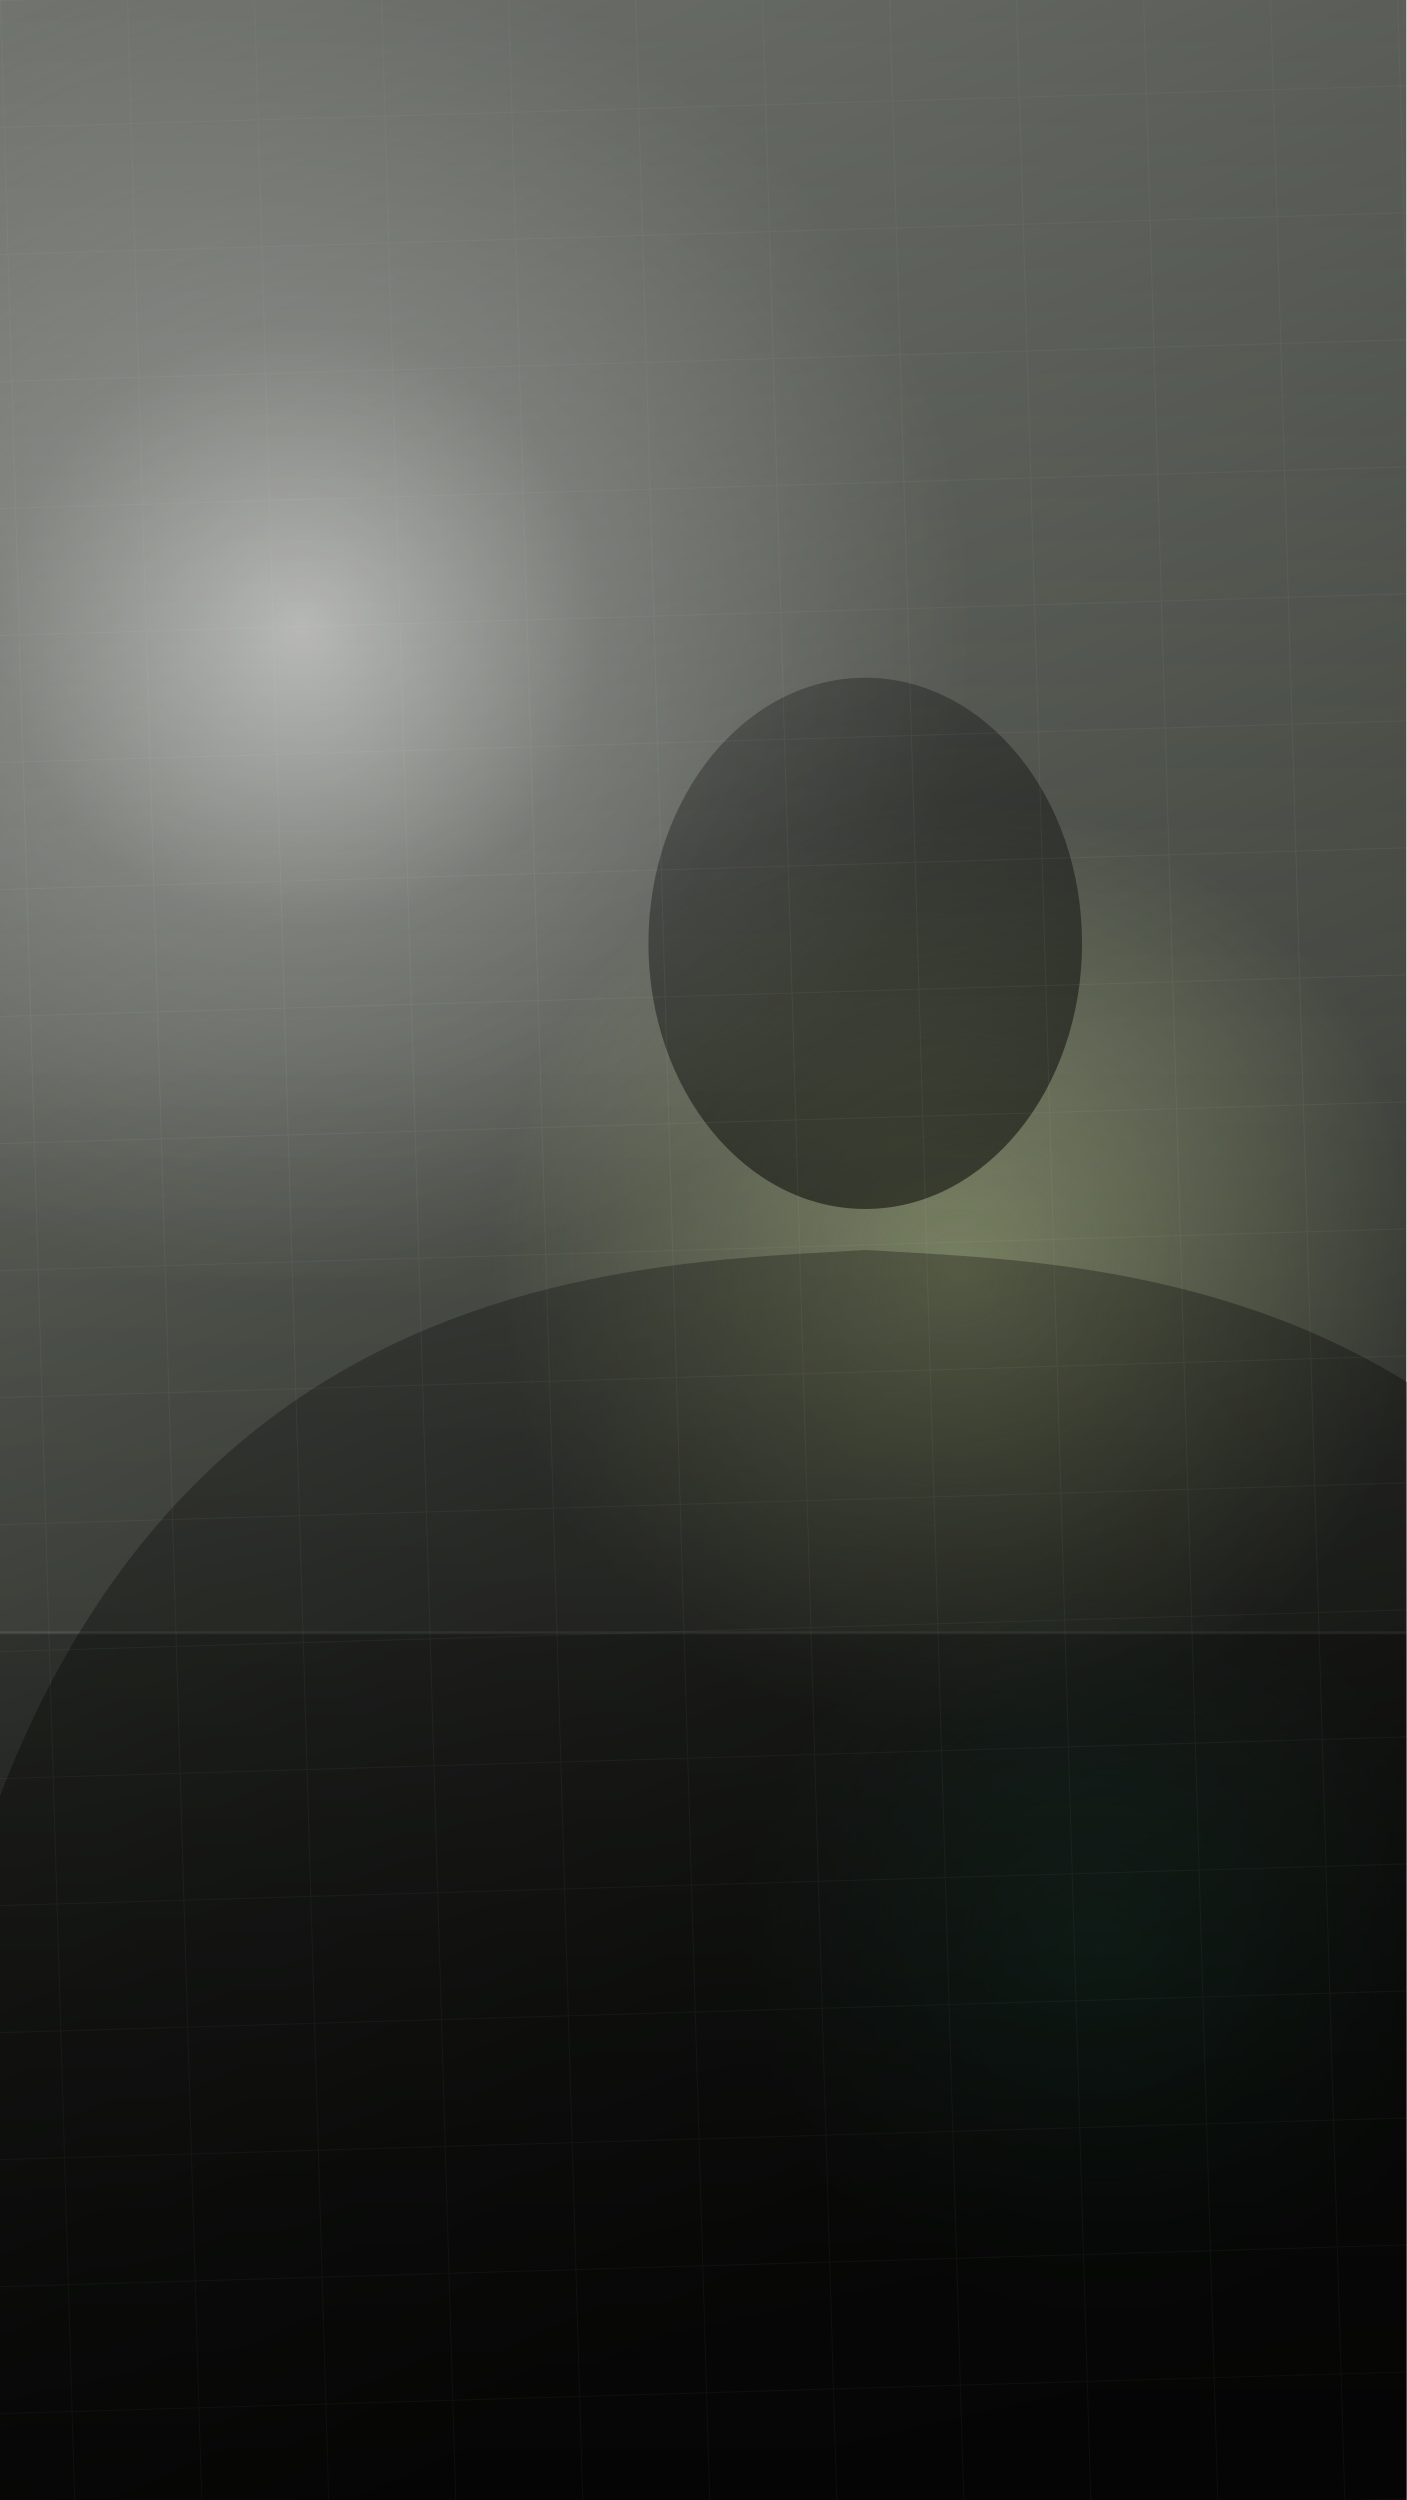
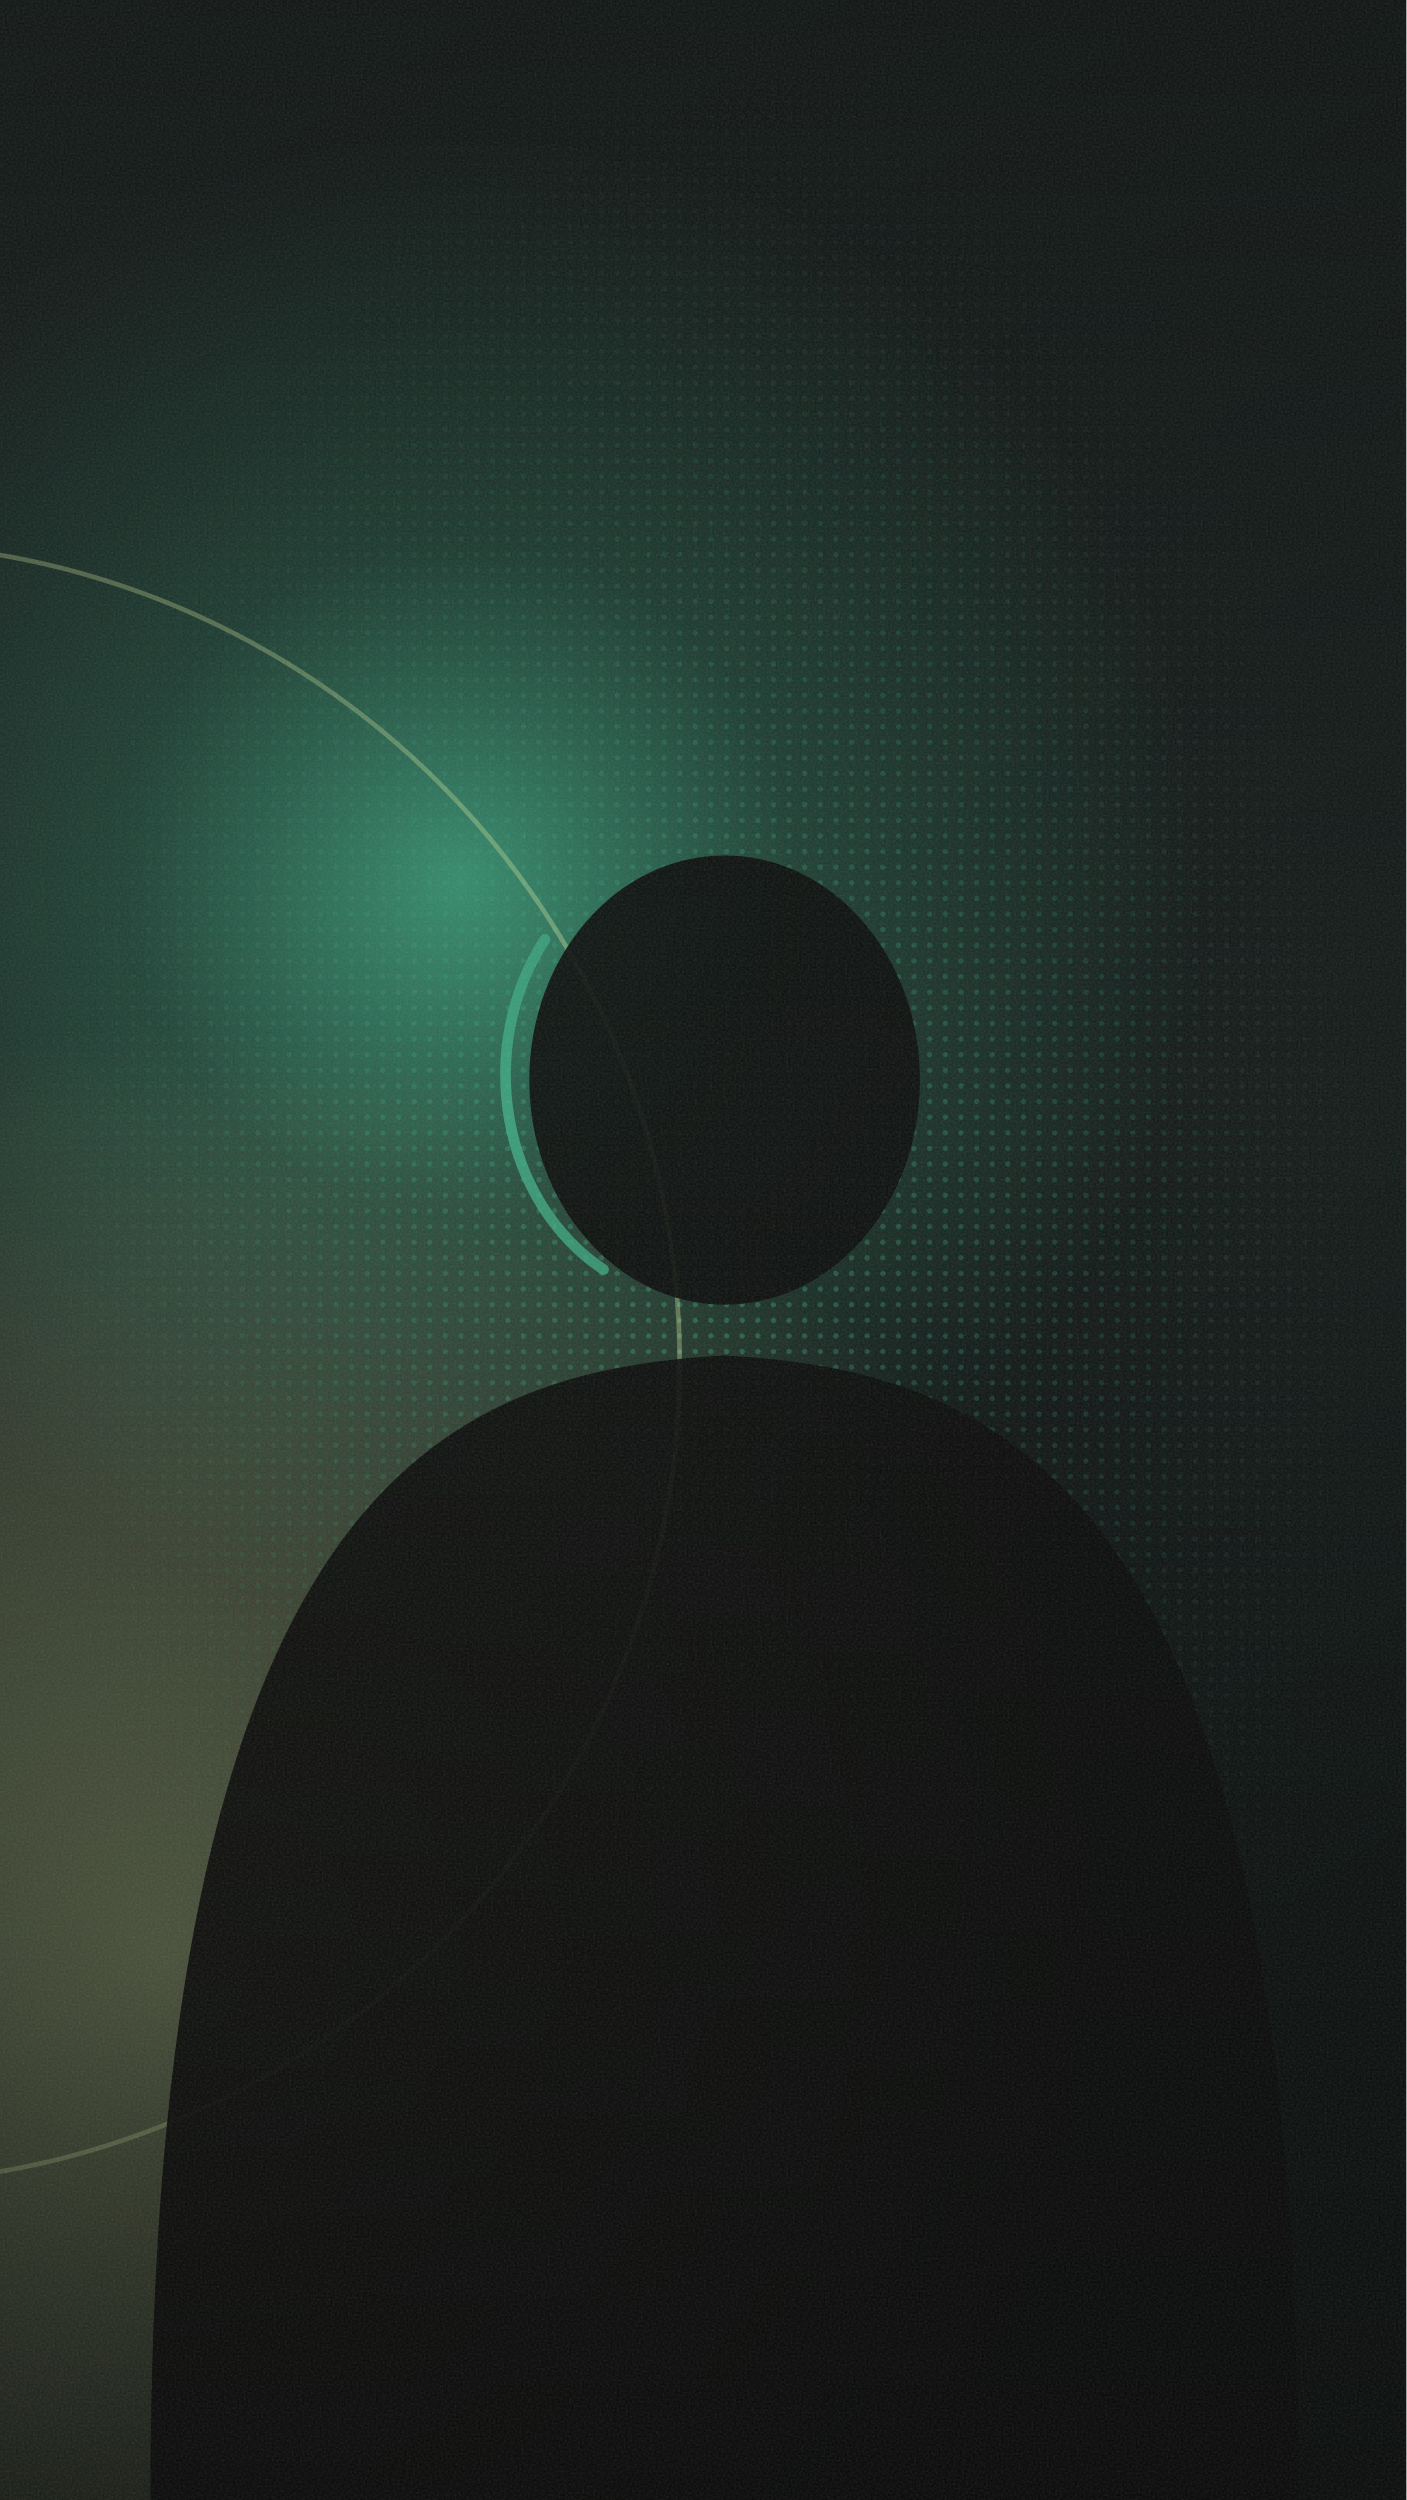
<svg xmlns="http://www.w3.org/2000/svg" width="720" height="1280" viewBox="0 0 720 1280">
  <defs>
-     <linearGradient id="wall" x1="0" y1="0" x2="0.25" y2="1">
-       <stop offset="0" stop-color="#8d918a" />
-       <stop offset="0.55" stop-color="#4c5049" />
-       <stop offset="1" stop-color="#1e201c" />
+     <linearGradient id="a7312bg" x1="0" y1="0" x2="0.35" y2="1">
+       <stop offset="0" stop-color="#18211e" />
+       <stop offset="1" stop-color="#0d1412" />
    </linearGradient>
-     <linearGradient id="floor" x1="0" y1="0" x2="0" y2="1">
-       <stop offset="0" stop-color="#000000" stop-opacity="0.22" />
-       <stop offset="1" stop-color="#000000" stop-opacity="0.5" />
-     </linearGradient>
-     <radialGradient id="key">
-       <stop offset="0" stop-color="#ffffff" stop-opacity="0.62" />
-       <stop offset="0.45" stop-color="#ffffff" stop-opacity="0.2" />
-       <stop offset="1" stop-color="#ffffff" stop-opacity="0" />
+     <radialGradient id="a7312key">
+       <stop offset="0" stop-color="#3fae86" stop-opacity="0.85" />
+       <stop offset="0.45" stop-color="#3fae86" stop-opacity="0.28" />
+       <stop offset="1" stop-color="#3fae86" stop-opacity="0" />
    </radialGradient>
-     <radialGradient id="rim">
-       <stop offset="0" stop-color="#ecfdad" stop-opacity="0.34" />
+     <radialGradient id="a7312wash">
+       <stop offset="0" stop-color="#ecfdad" stop-opacity="0.4" />
      <stop offset="1" stop-color="#ecfdad" stop-opacity="0" />
    </radialGradient>
-     <radialGradient id="kiss">
-       <stop offset="0" stop-color="#3fae86" stop-opacity="0.3" />
-       <stop offset="1" stop-color="#3fae86" stop-opacity="0" />
+     <radialGradient id="a7312dotmask">
+       <stop offset="0" stop-color="#fff" stop-opacity="0.9" />
+       <stop offset="1" stop-color="#fff" stop-opacity="0" />
    </radialGradient>
-     <linearGradient id="subject" x1="0" y1="0" x2="0.35" y2="1">
-       <stop offset="0" stop-color="#000000" stop-opacity="0.24" />
-       <stop offset="1" stop-color="#000000" stop-opacity="0.5" />
+     <mask id="a7312dm">
+       <rect width="720" height="1280" fill="url(#a7312dotmask)" />
+     </mask>
+     <pattern id="a7312dots" width="8" height="8" patternUnits="userSpaceOnUse">
+       <circle cx="4" cy="4" r="1.36" fill="#3fae86" fill-opacity="0.5" />
+     </pattern>
+     <linearGradient id="a7312vig" x1="0" y1="0" x2="0" y2="1">
+       <stop offset="0" stop-color="#000" stop-opacity="0.4" />
+       <stop offset="0.45" stop-color="#000" stop-opacity="0" />
+       <stop offset="1" stop-color="#000" stop-opacity="0.55" />
    </linearGradient>
-     <linearGradient id="vig" x1="0" y1="0" x2="0" y2="1">
-       <stop offset="0" stop-color="#000000" stop-opacity="0.2" />
-       <stop offset="0.42" stop-color="#000000" stop-opacity="0" />
-       <stop offset="1" stop-color="#000000" stop-opacity="0.34" />
-     </linearGradient>
-     <pattern id="grain" width="65" height="65" patternUnits="userSpaceOnUse" patternTransform="rotate(-1.7)">
-       <path d="M0 0H65M0 0V65" stroke="#ffffff" stroke-opacity="0.045" stroke-width="1" />
-     </pattern>
+     <filter id="a7312grain" x="0" y="0" width="100%" height="100%">
+       <feTurbulence type="fractalNoise" baseFrequency="0.9" numOctaves="2" seed="38" result="n" />
+       <feColorMatrix in="n" type="saturate" values="0" />
+     </filter>
  </defs>
-   <rect width="720" height="1280" fill="url(#wall)" />
-   <circle cx="155" cy="322" r="340" fill="url(#key)" />
-   <circle cx="491" cy="650" r="238" fill="url(#rim)" />
-   <circle cx="565" cy="998" r="187" fill="url(#kiss)" />
-   <rect y="836" width="720" height="444" fill="url(#floor)" />
-   <path d="M0 836H720" stroke="#ffffff" stroke-opacity="0.12" stroke-width="1.5" />
-   <g fill="url(#subject)">
-     <ellipse cx="443" cy="483" rx="111" ry="136" />
-     <path d="M-55 1280              C-55 649               293 649               443 640              C593 649               941 649               941 1280Z" />
+   <rect width="720" height="1280" fill="url(#a7312bg)" />
+   <circle cx="236" cy="449" r="378" fill="url(#a7312key)" />
+   <circle cx="86" cy="1004" r="479" fill="url(#a7312wash)" />
+   <g mask="url(#a7312dm)">
+     <rect width="720" height="1280" fill="url(#a7312dots)" />
  </g>
-   <rect width="720" height="1280" fill="url(#grain)" />
-   <rect width="720" height="1280" fill="url(#vig)" />
+   <circle cx="-72" cy="698" r="420" fill="none" stroke="#ecfdad" stroke-opacity="0.35" stroke-width="2.4" />
+   <g>
+     <path d="M77 1280              C77 762               227 702               371 694              C515 702               665 762               665 1280Z" fill="#0b0c0a" fill-opacity="0.9" />
+     <ellipse cx="371" cy="553" rx="100" ry="115" fill="#0b0c0a" fill-opacity="0.9" />
+     <path d="M279 481              A100 115 0 0 0 309 650" fill="none" stroke="#3fae86" stroke-opacity="0.8" stroke-width="5.5" stroke-linecap="round" />
+   </g>
+   <rect width="720" height="1280" fill="url(#a7312vig)" />
+   <g opacity="0.14" filter="url(#a7312grain)">
+     <rect width="720" height="1280" />
+   </g>
</svg>
